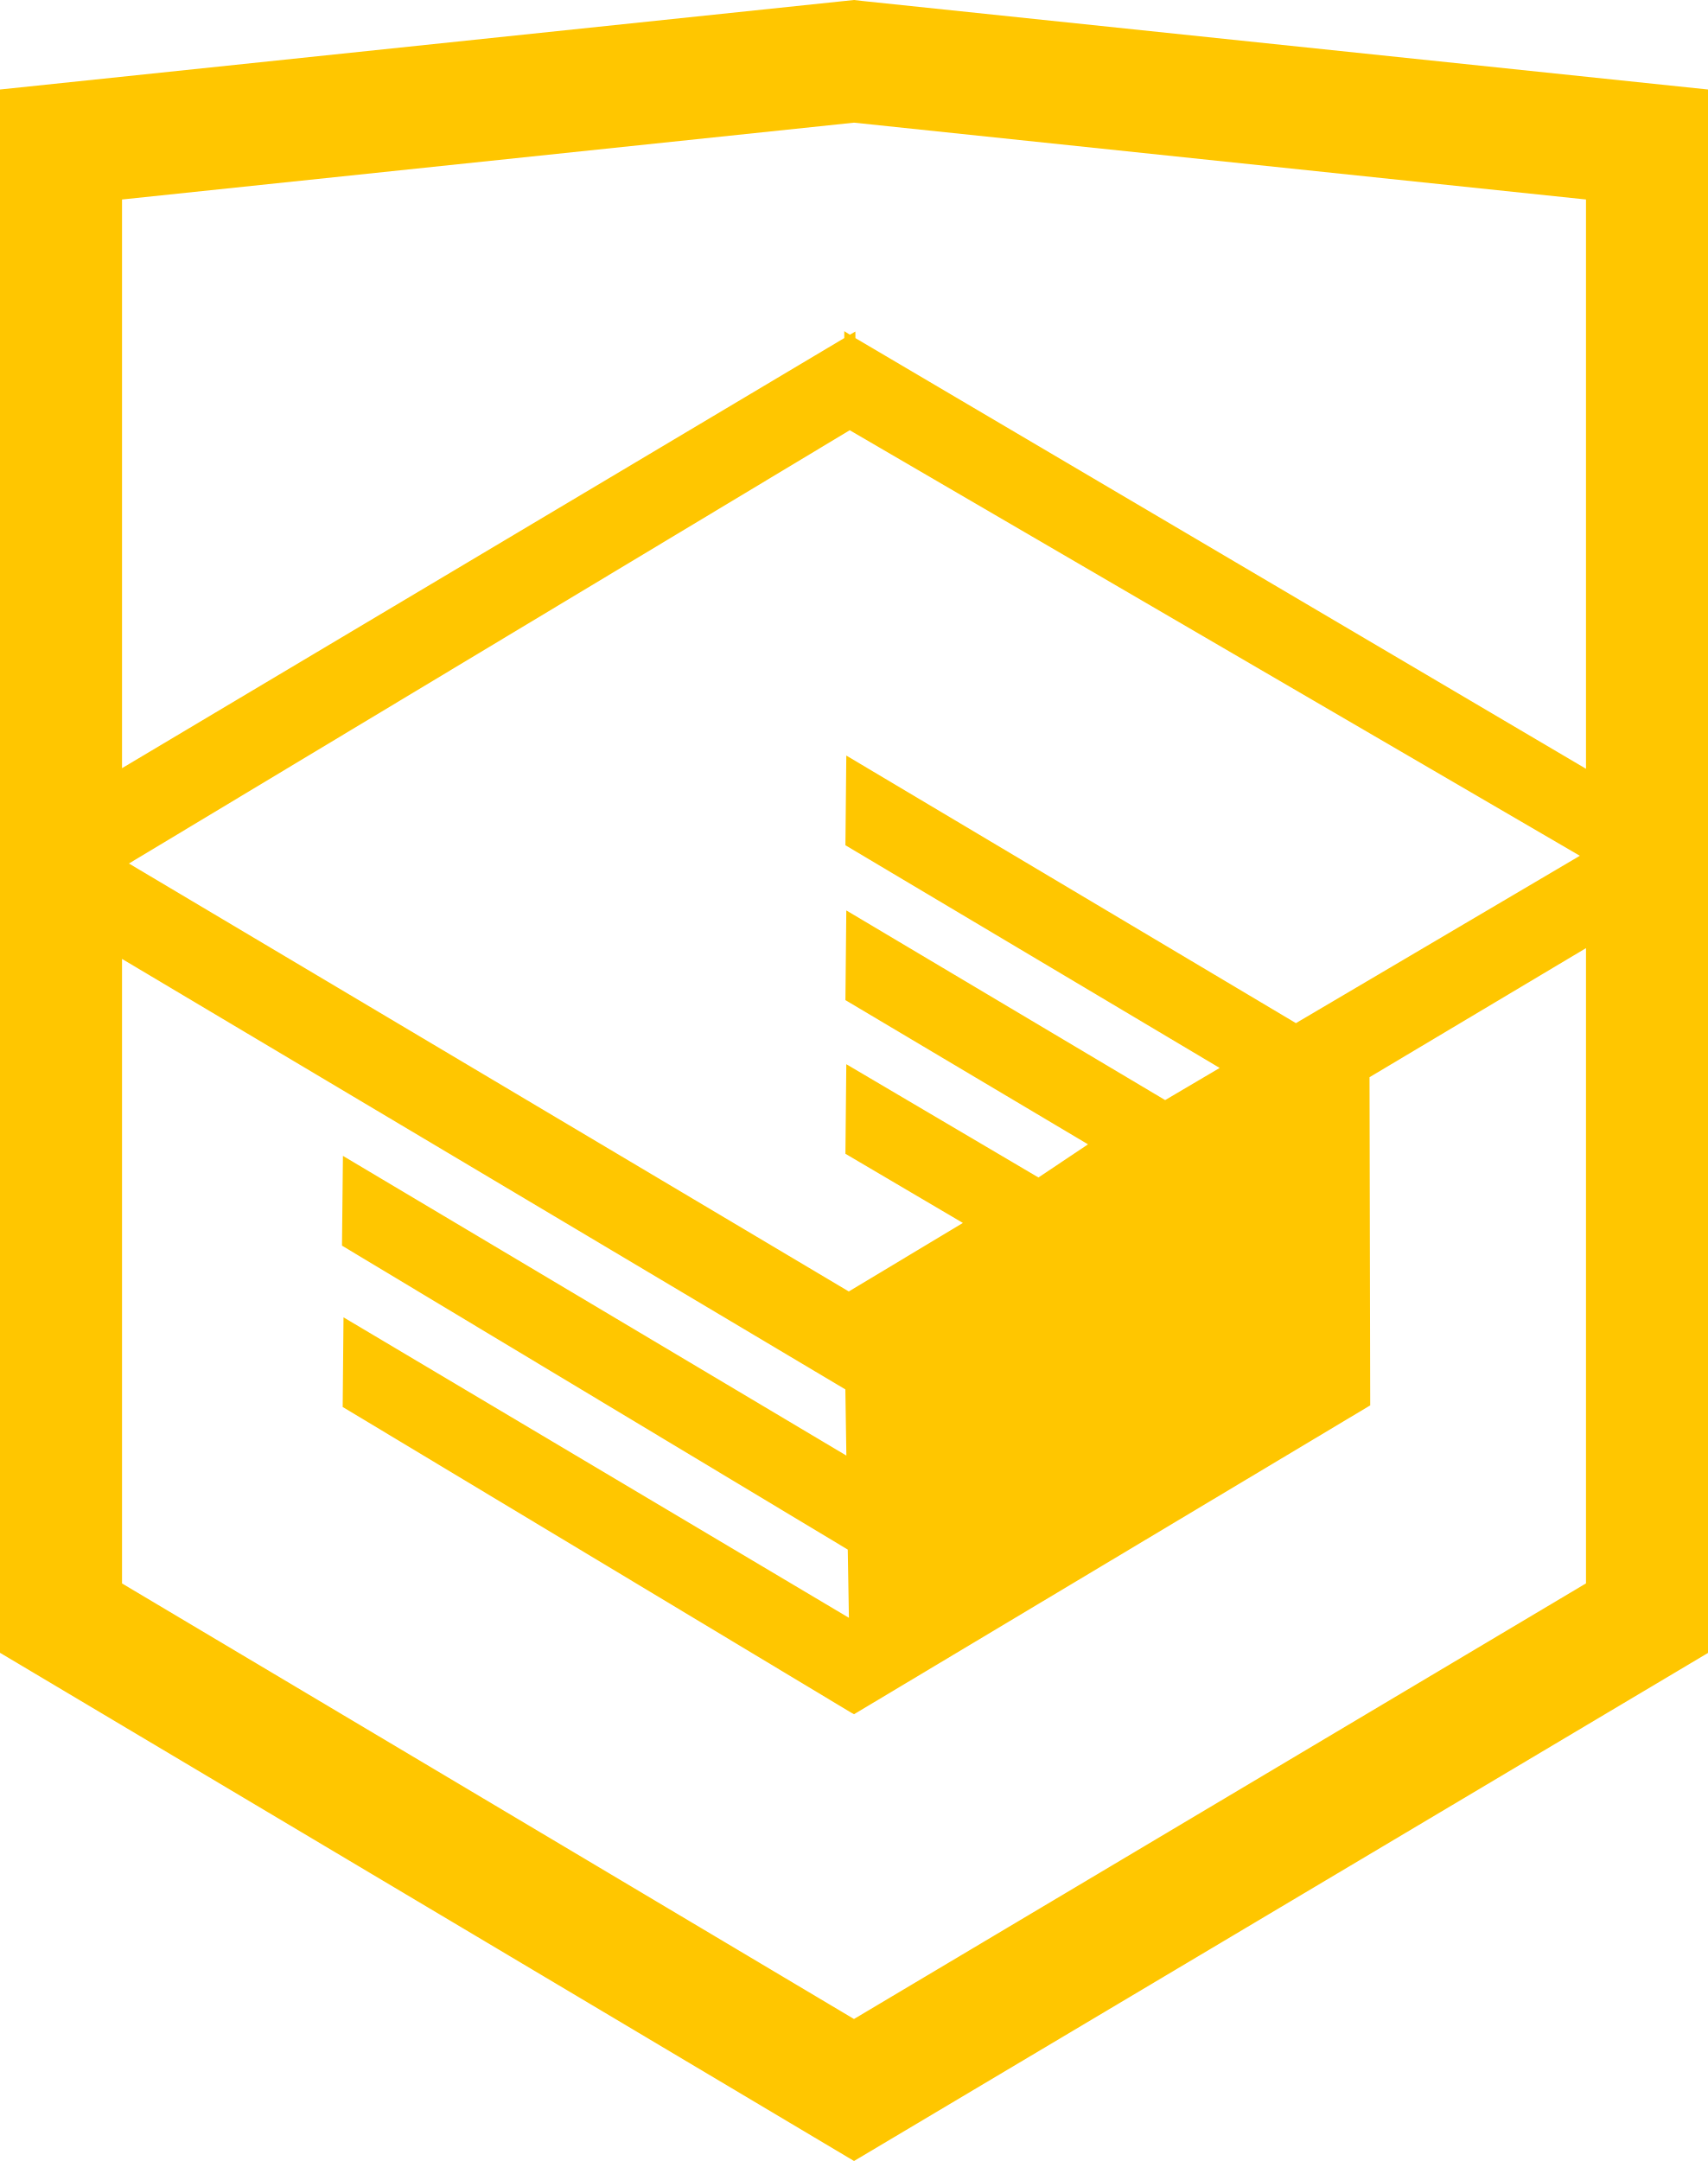
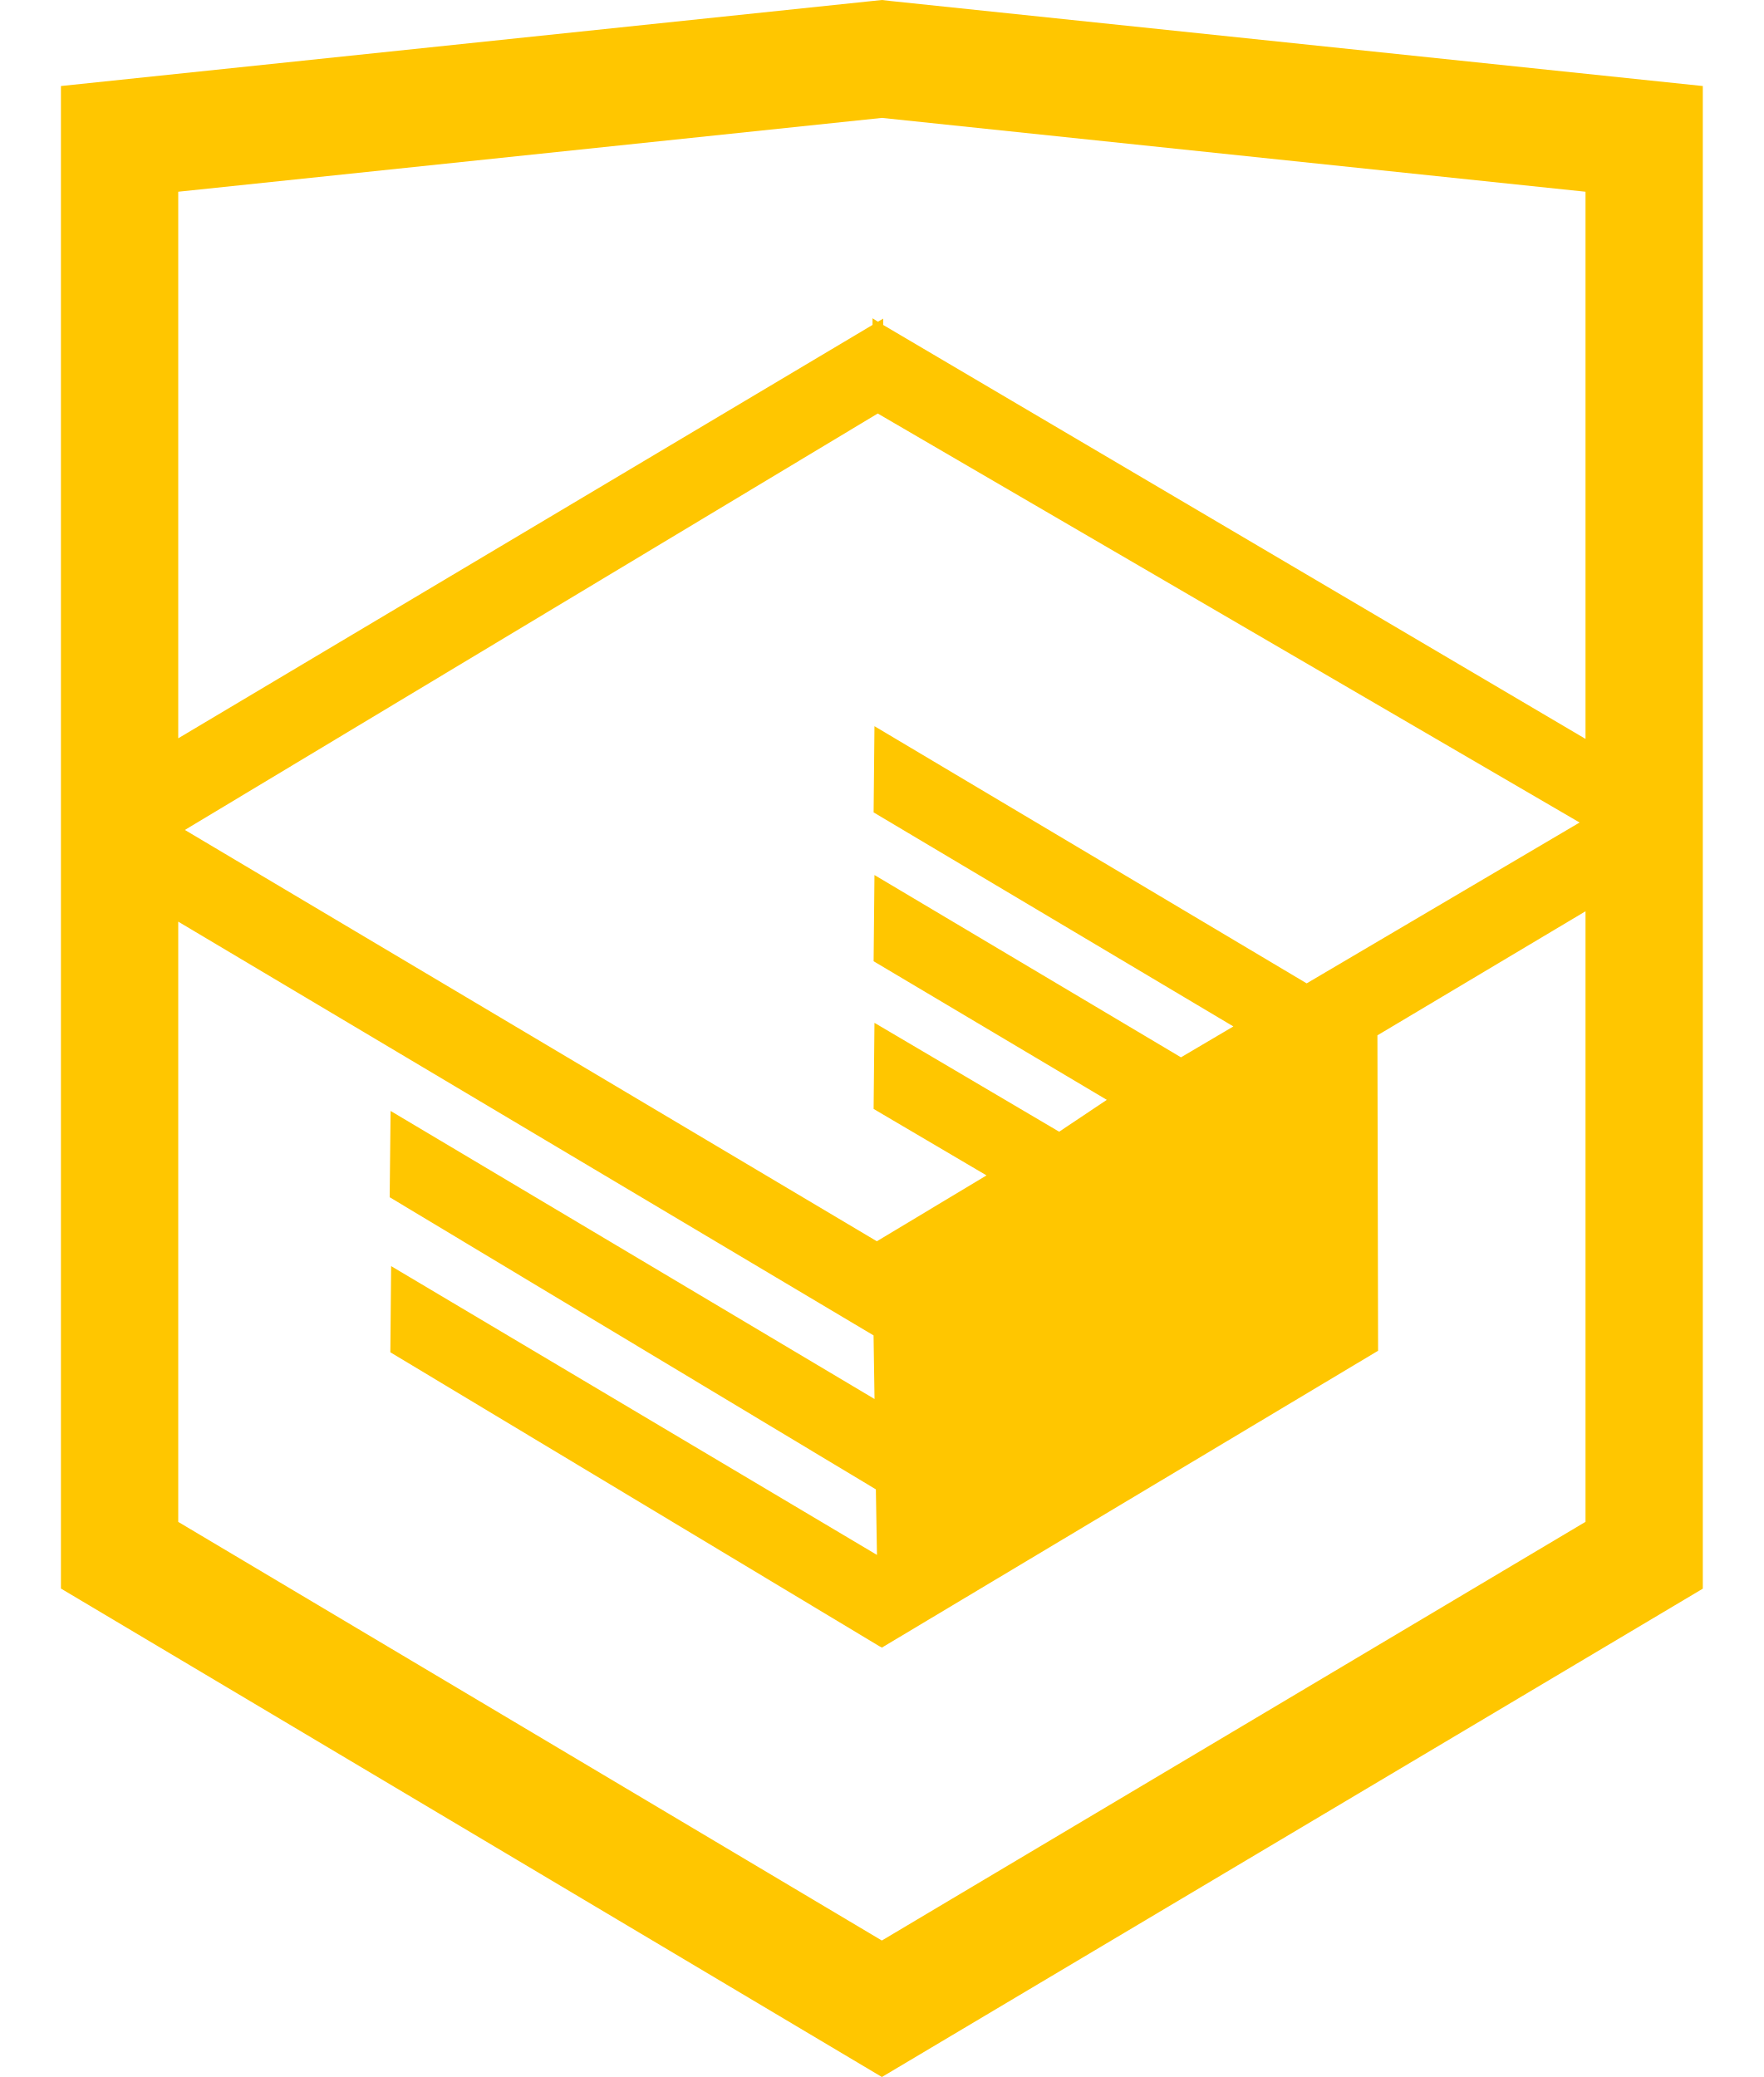
- <svg xmlns="http://www.w3.org/2000/svg" width="26.943" height="34.09" viewBox="0 0 26.943 34.09">
+ <svg xmlns="http://www.w3.org/2000/svg" width="28.943" height="34.09" viewBox="0 0 26.943 34.09">
  <path fill="#FFC600" d="M13.62.017L13.472 0 0 1.412v24.661l13.473 8.017 13.43-7.99.042-.025V1.412L13.62.017zm11.399 12.11L13.495 5.334l-.001-.104-.087.05-.088-.056v.109L1.925 12.118V3.147l11.548-1.212L25.02 3.147v8.98zm-11.614-5.34L24.923 13.5l-4.479 2.64-7.093-4.221-.014 1.415 5.904 3.513-.86.507-5.03-2.992-.014 1.415 3.827 2.275-.782.523-3.031-1.787-.014 1.413 1.853 1.091-1.8 1.081-11.356-6.751 11.371-6.835zm-11.48 8.34l11.411 6.791.016 1.044-7.942-4.728-.015 1.416 7.979 4.795.018 1.076-7.973-4.74-.013 1.414 8.021 4.822.046.025 8.143-4.872-.011-5.177 3.415-2.036v10.021L13.472 31.85 1.925 24.979v-9.852z" />
</svg>
